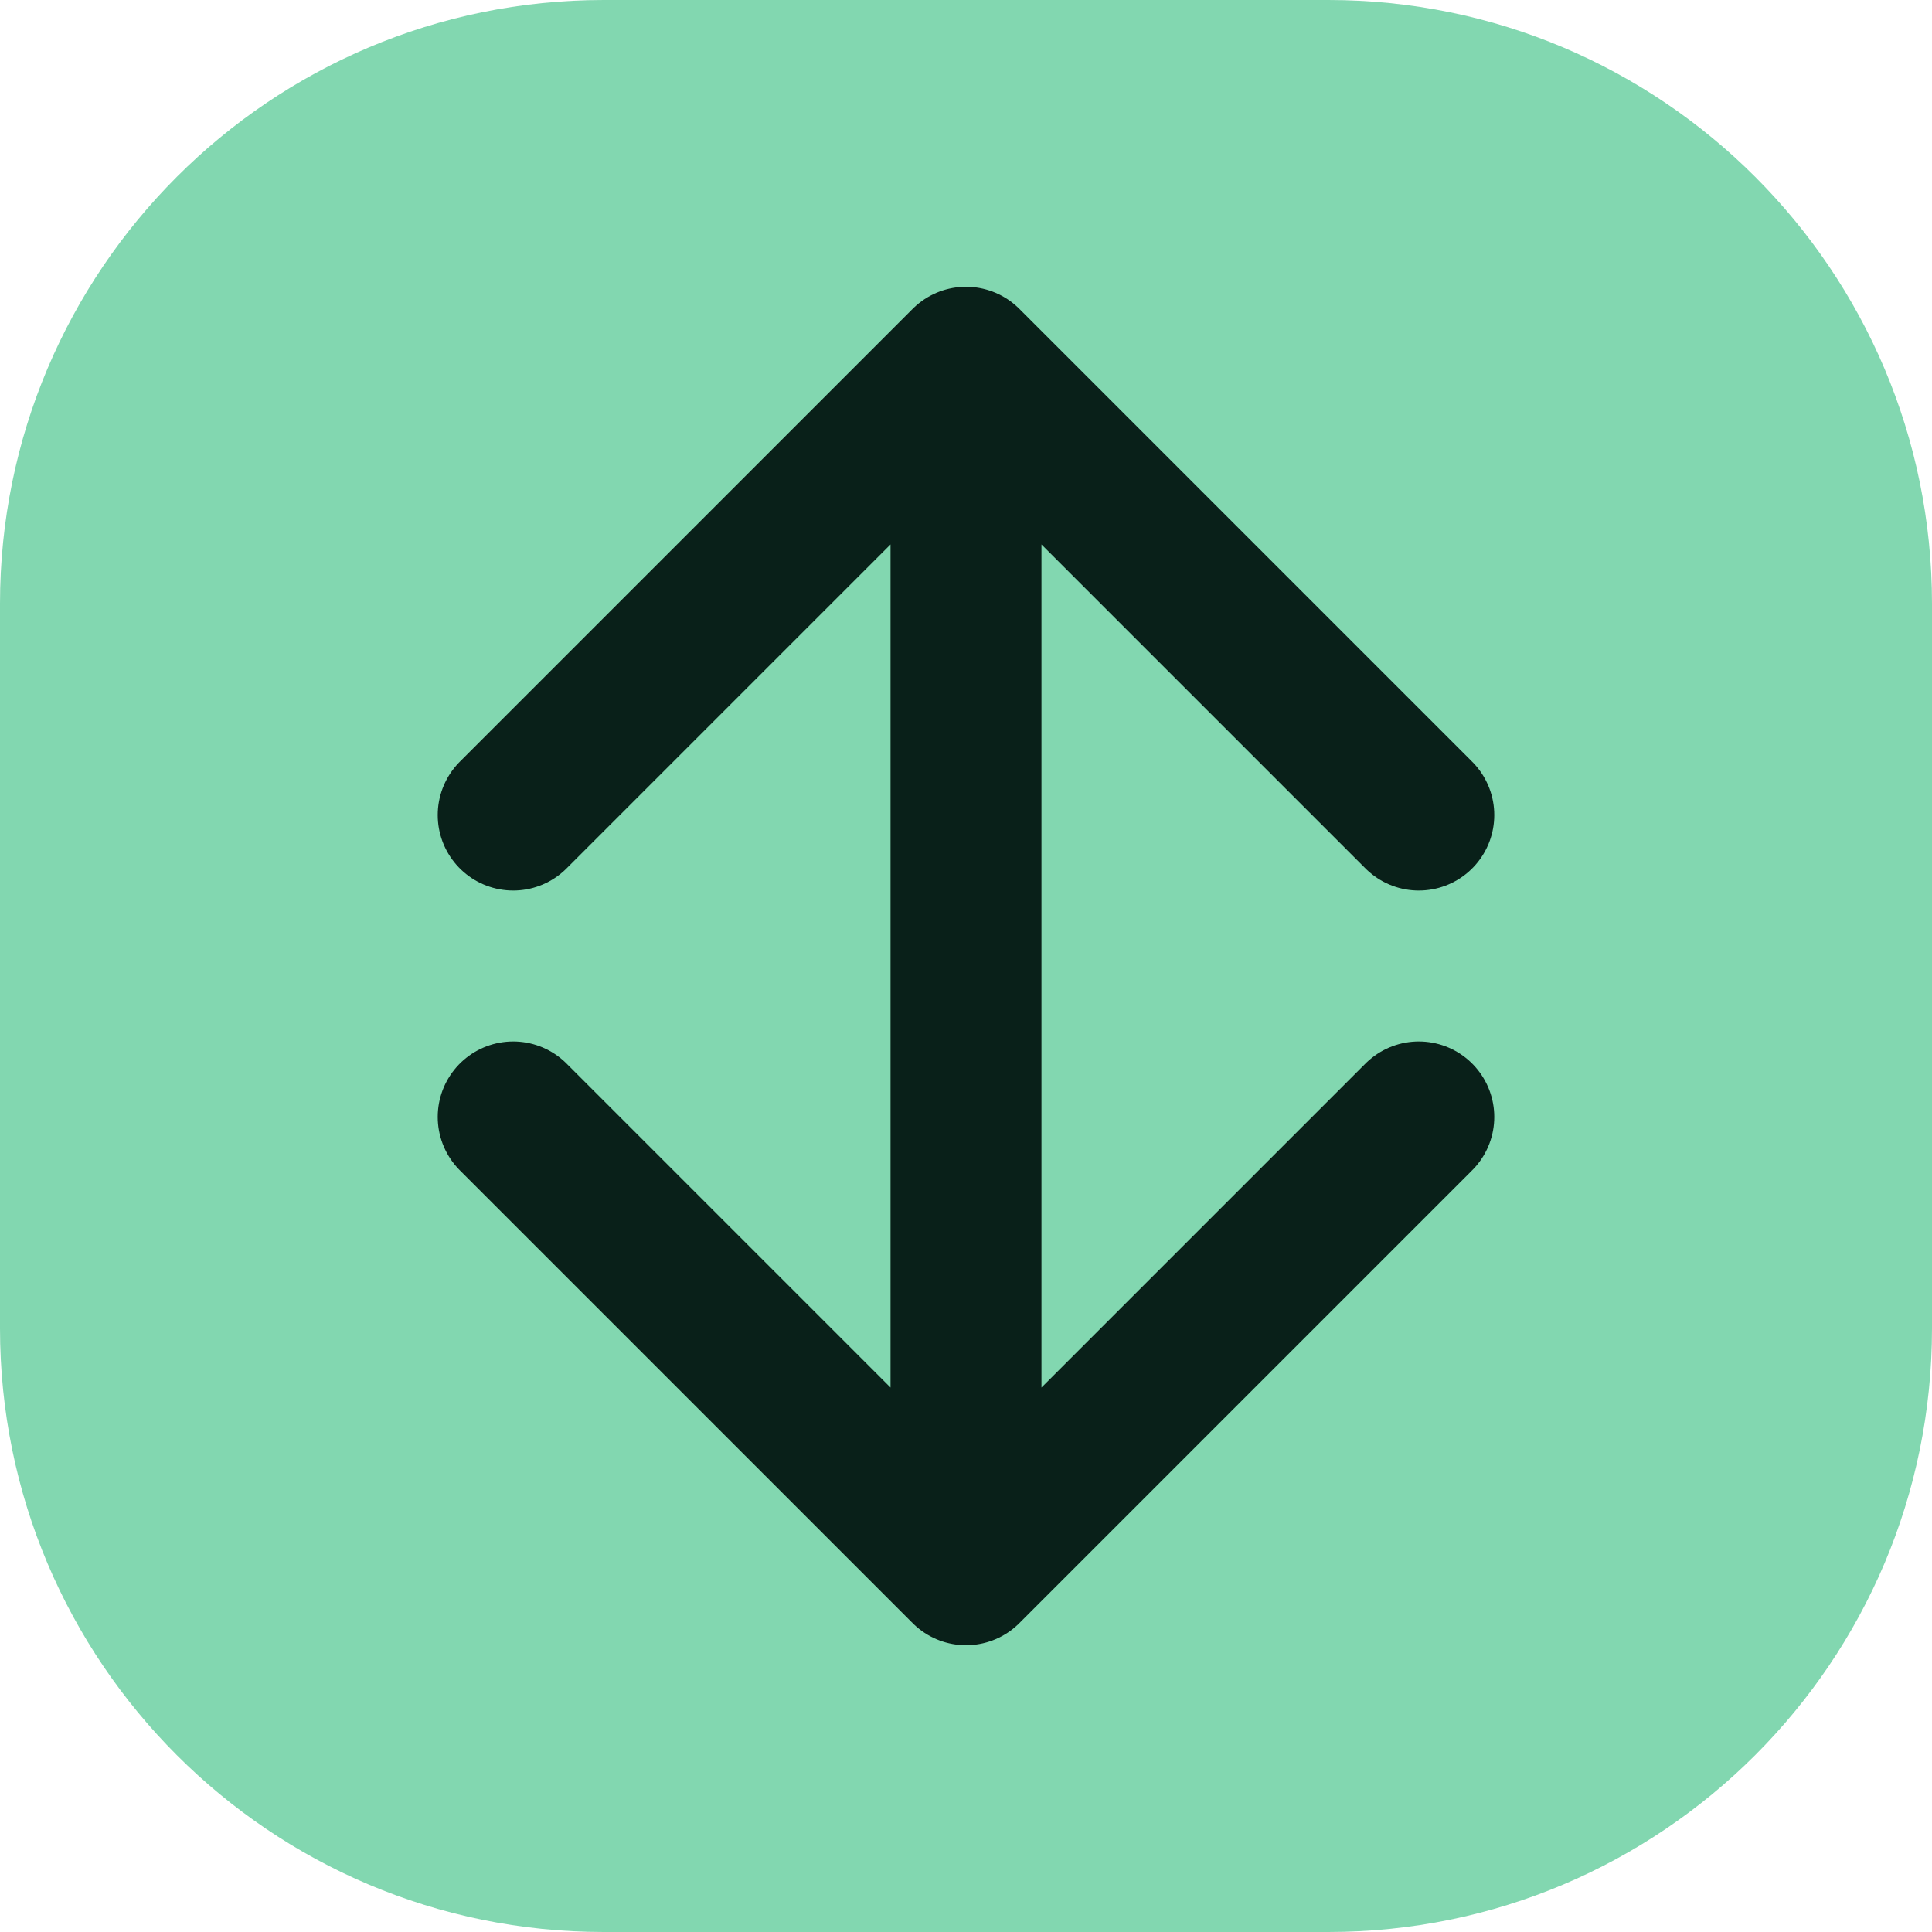
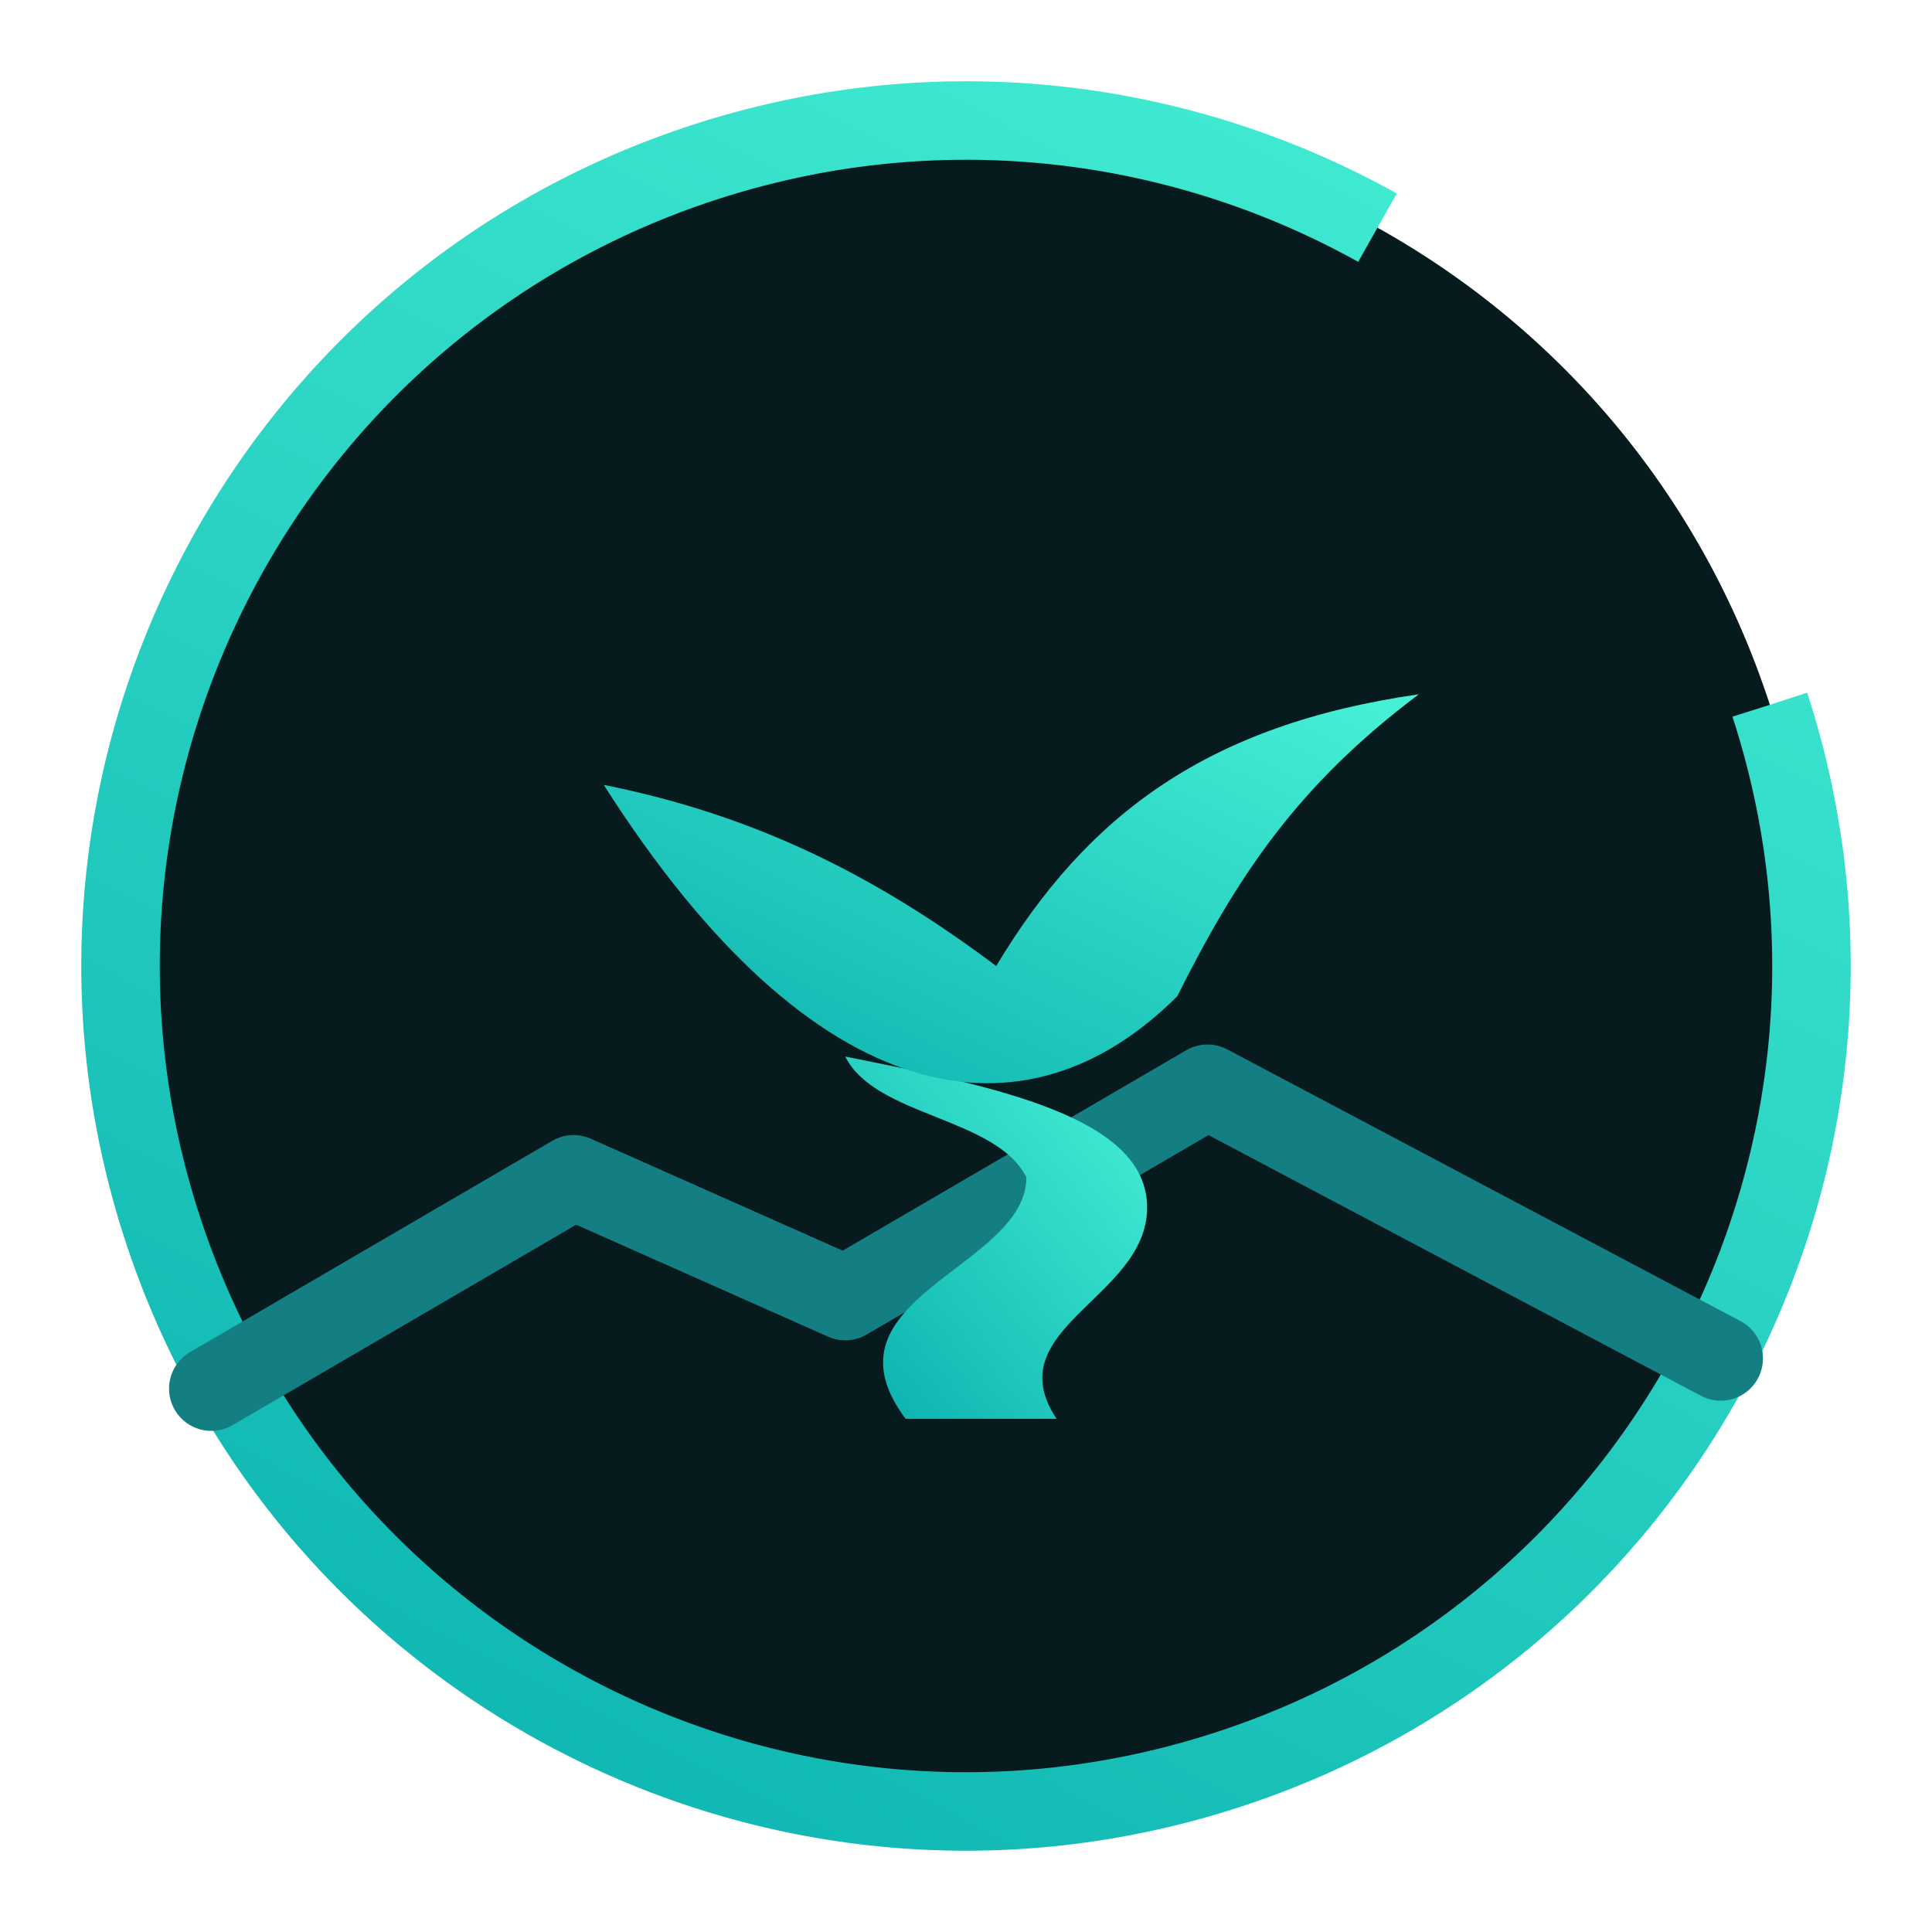
- <svg xmlns="http://www.w3.org/2000/svg" viewBox="0 0 64 64">
-   <rect width="64" height="64" rx="20" fill="#82d7b0" />
-   <path d="M32 12v40M17 27l15-15 15 15M17 37l15 15 15-15" fill="none" stroke="#092019" stroke-width="5" stroke-linecap="round" stroke-linejoin="round" />
+ <svg xmlns="http://www.w3.org/2000/svg" viewBox="0 0 64 64" role="img" aria-label="FREEDOM sunrise and bird logo">
+   <defs>
+     <linearGradient id="t" x1="0" y1="1" x2="1" y2="0">
+       <stop stop-color="#08AFAE" />
+       <stop offset="1" stop-color="#48F2D6" />
+     </linearGradient>
+   </defs>
+   <circle cx="32" cy="32" r="28" fill="#071A1E" stroke="url(#t)" stroke-width="2.6" stroke-dasharray="155 22" transform="rotate(-18 32 32)" />
+   <path d="M7 46 19 39 28 43 40 36 57 45" fill="none" stroke="#147F83" stroke-width="2.8" stroke-linecap="round" stroke-linejoin="round" />
+   <path d="M30 47c-3-4 4-5 4-8-1-2-5-2-6-4 5 1 10 2 10 5 0 3-5 4-3 7" fill="url(#t)" />
+   <path d="M20 26c5 1 9 3 13 6 3-5 7-8 14-9-4 3-6 6-8 10-5 5-12 4-19-7Z" fill="url(#t)" />
</svg>
